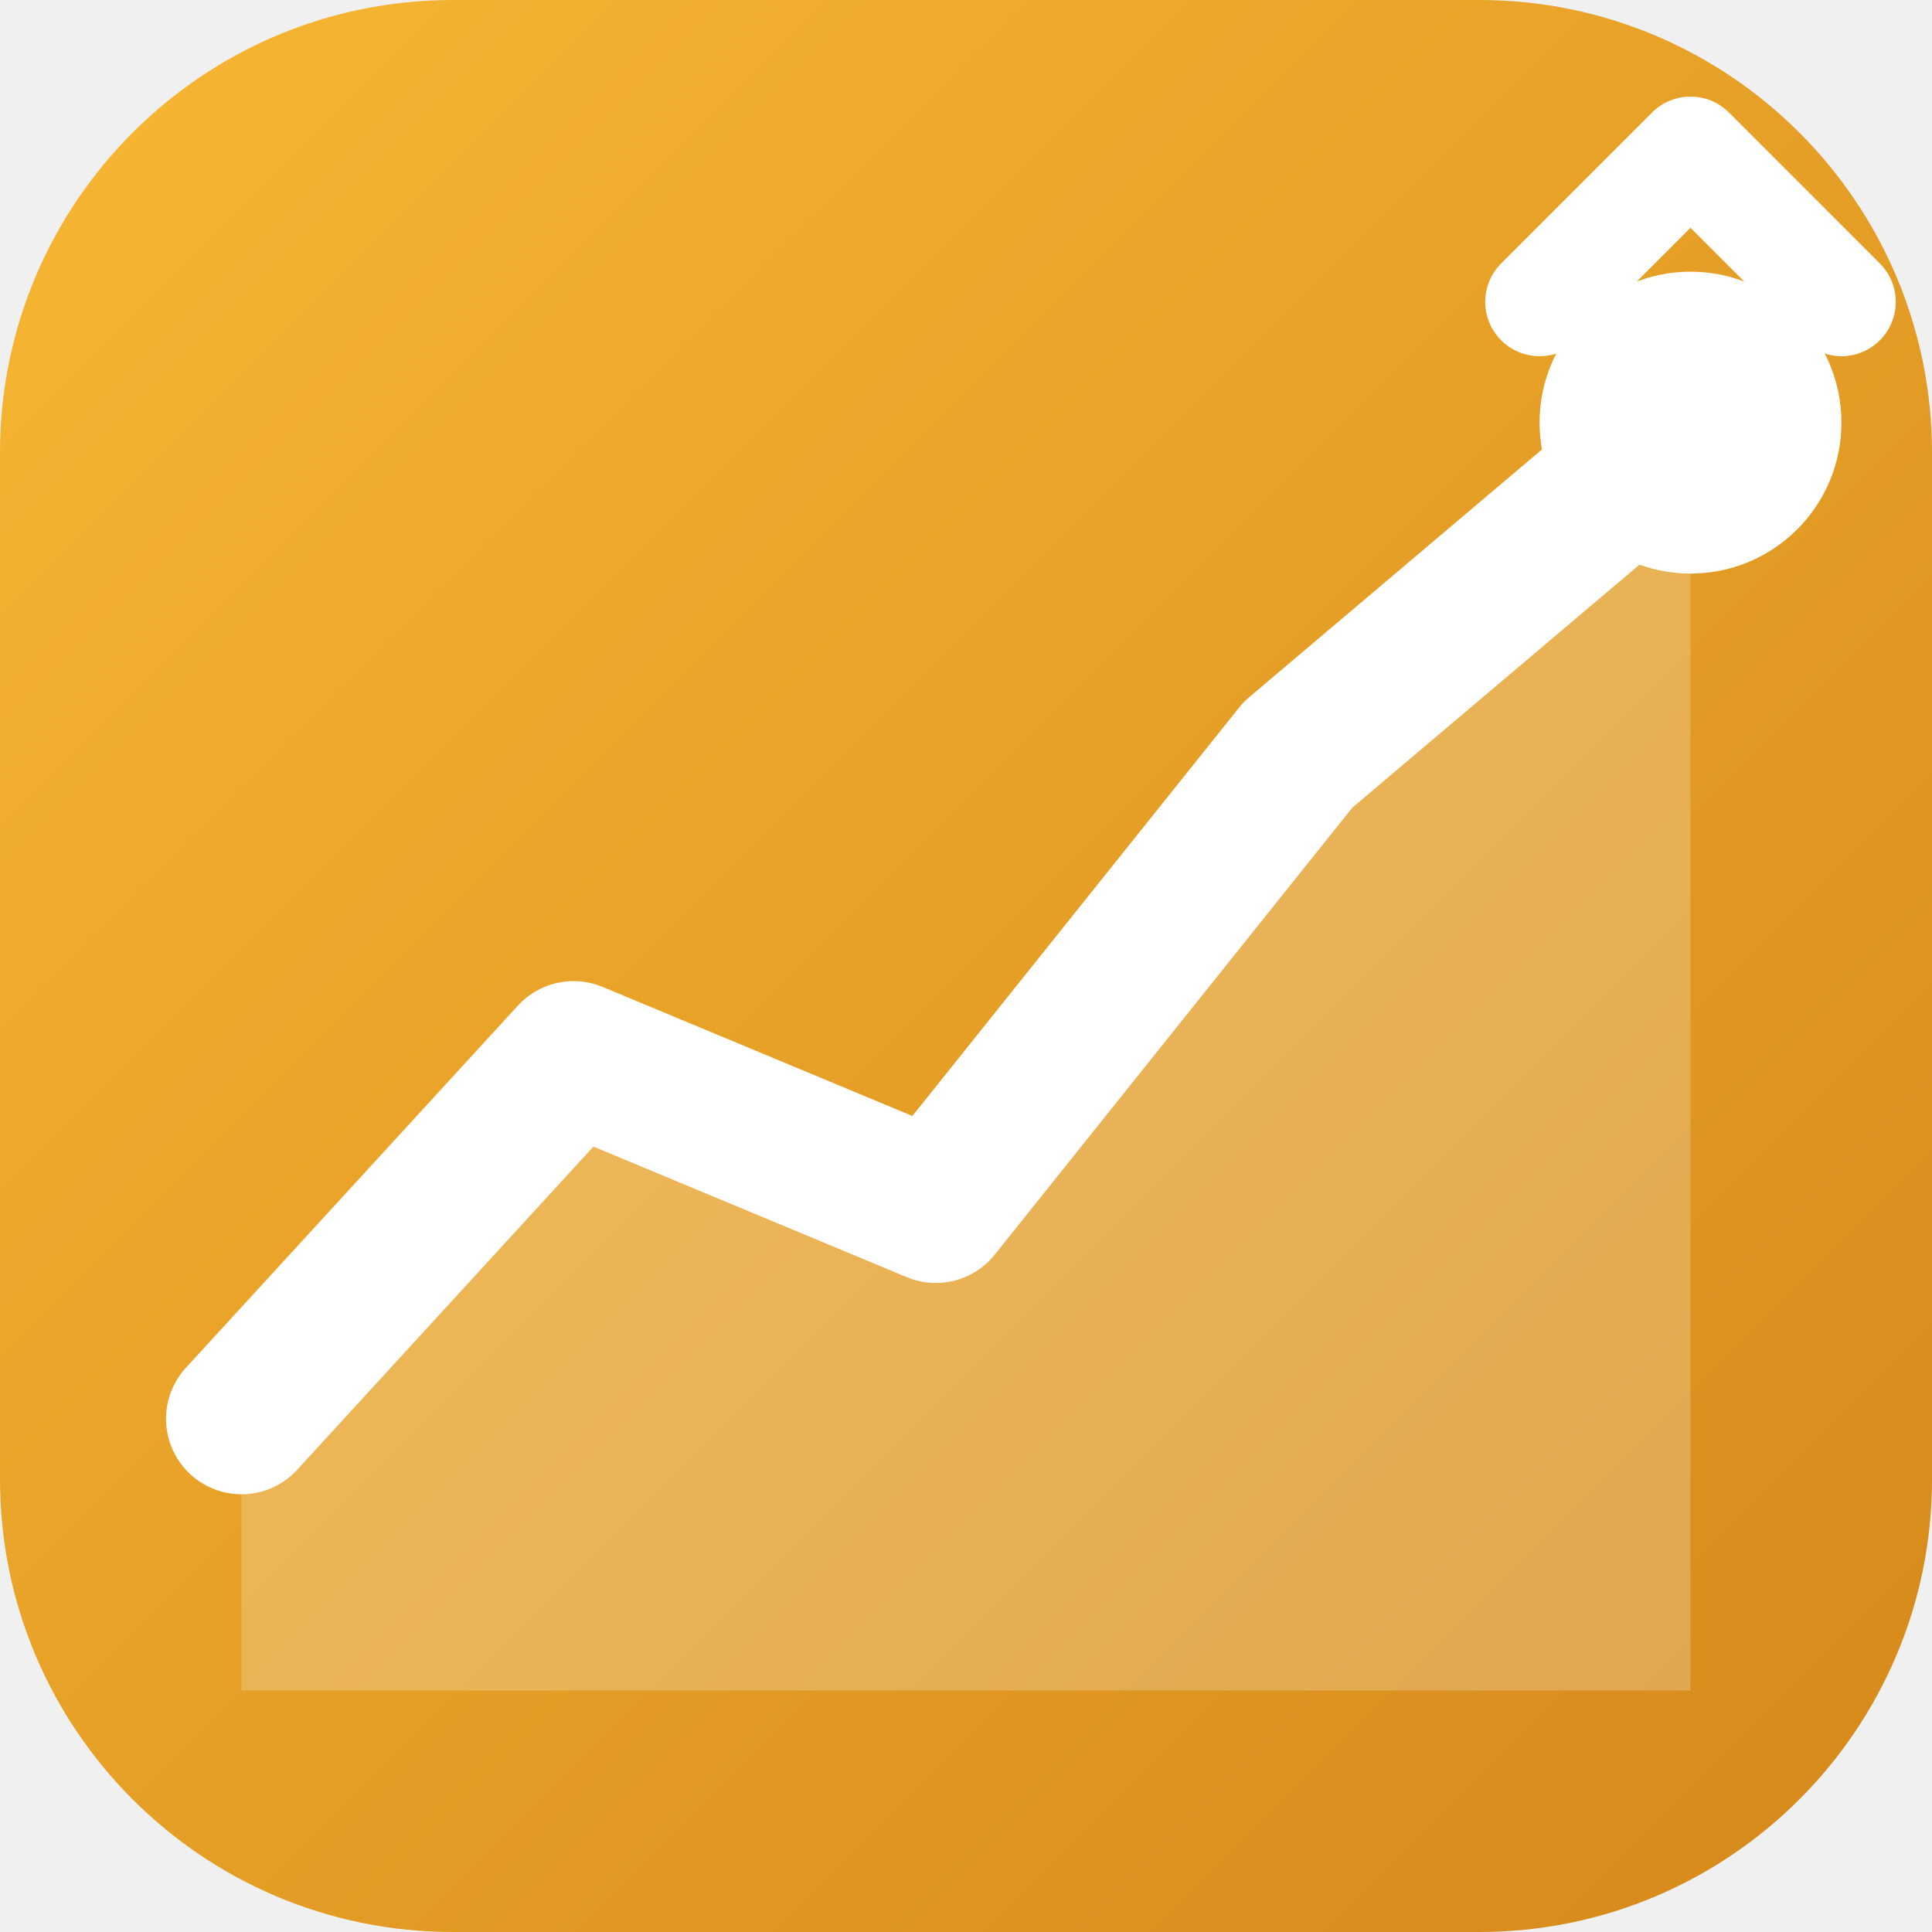
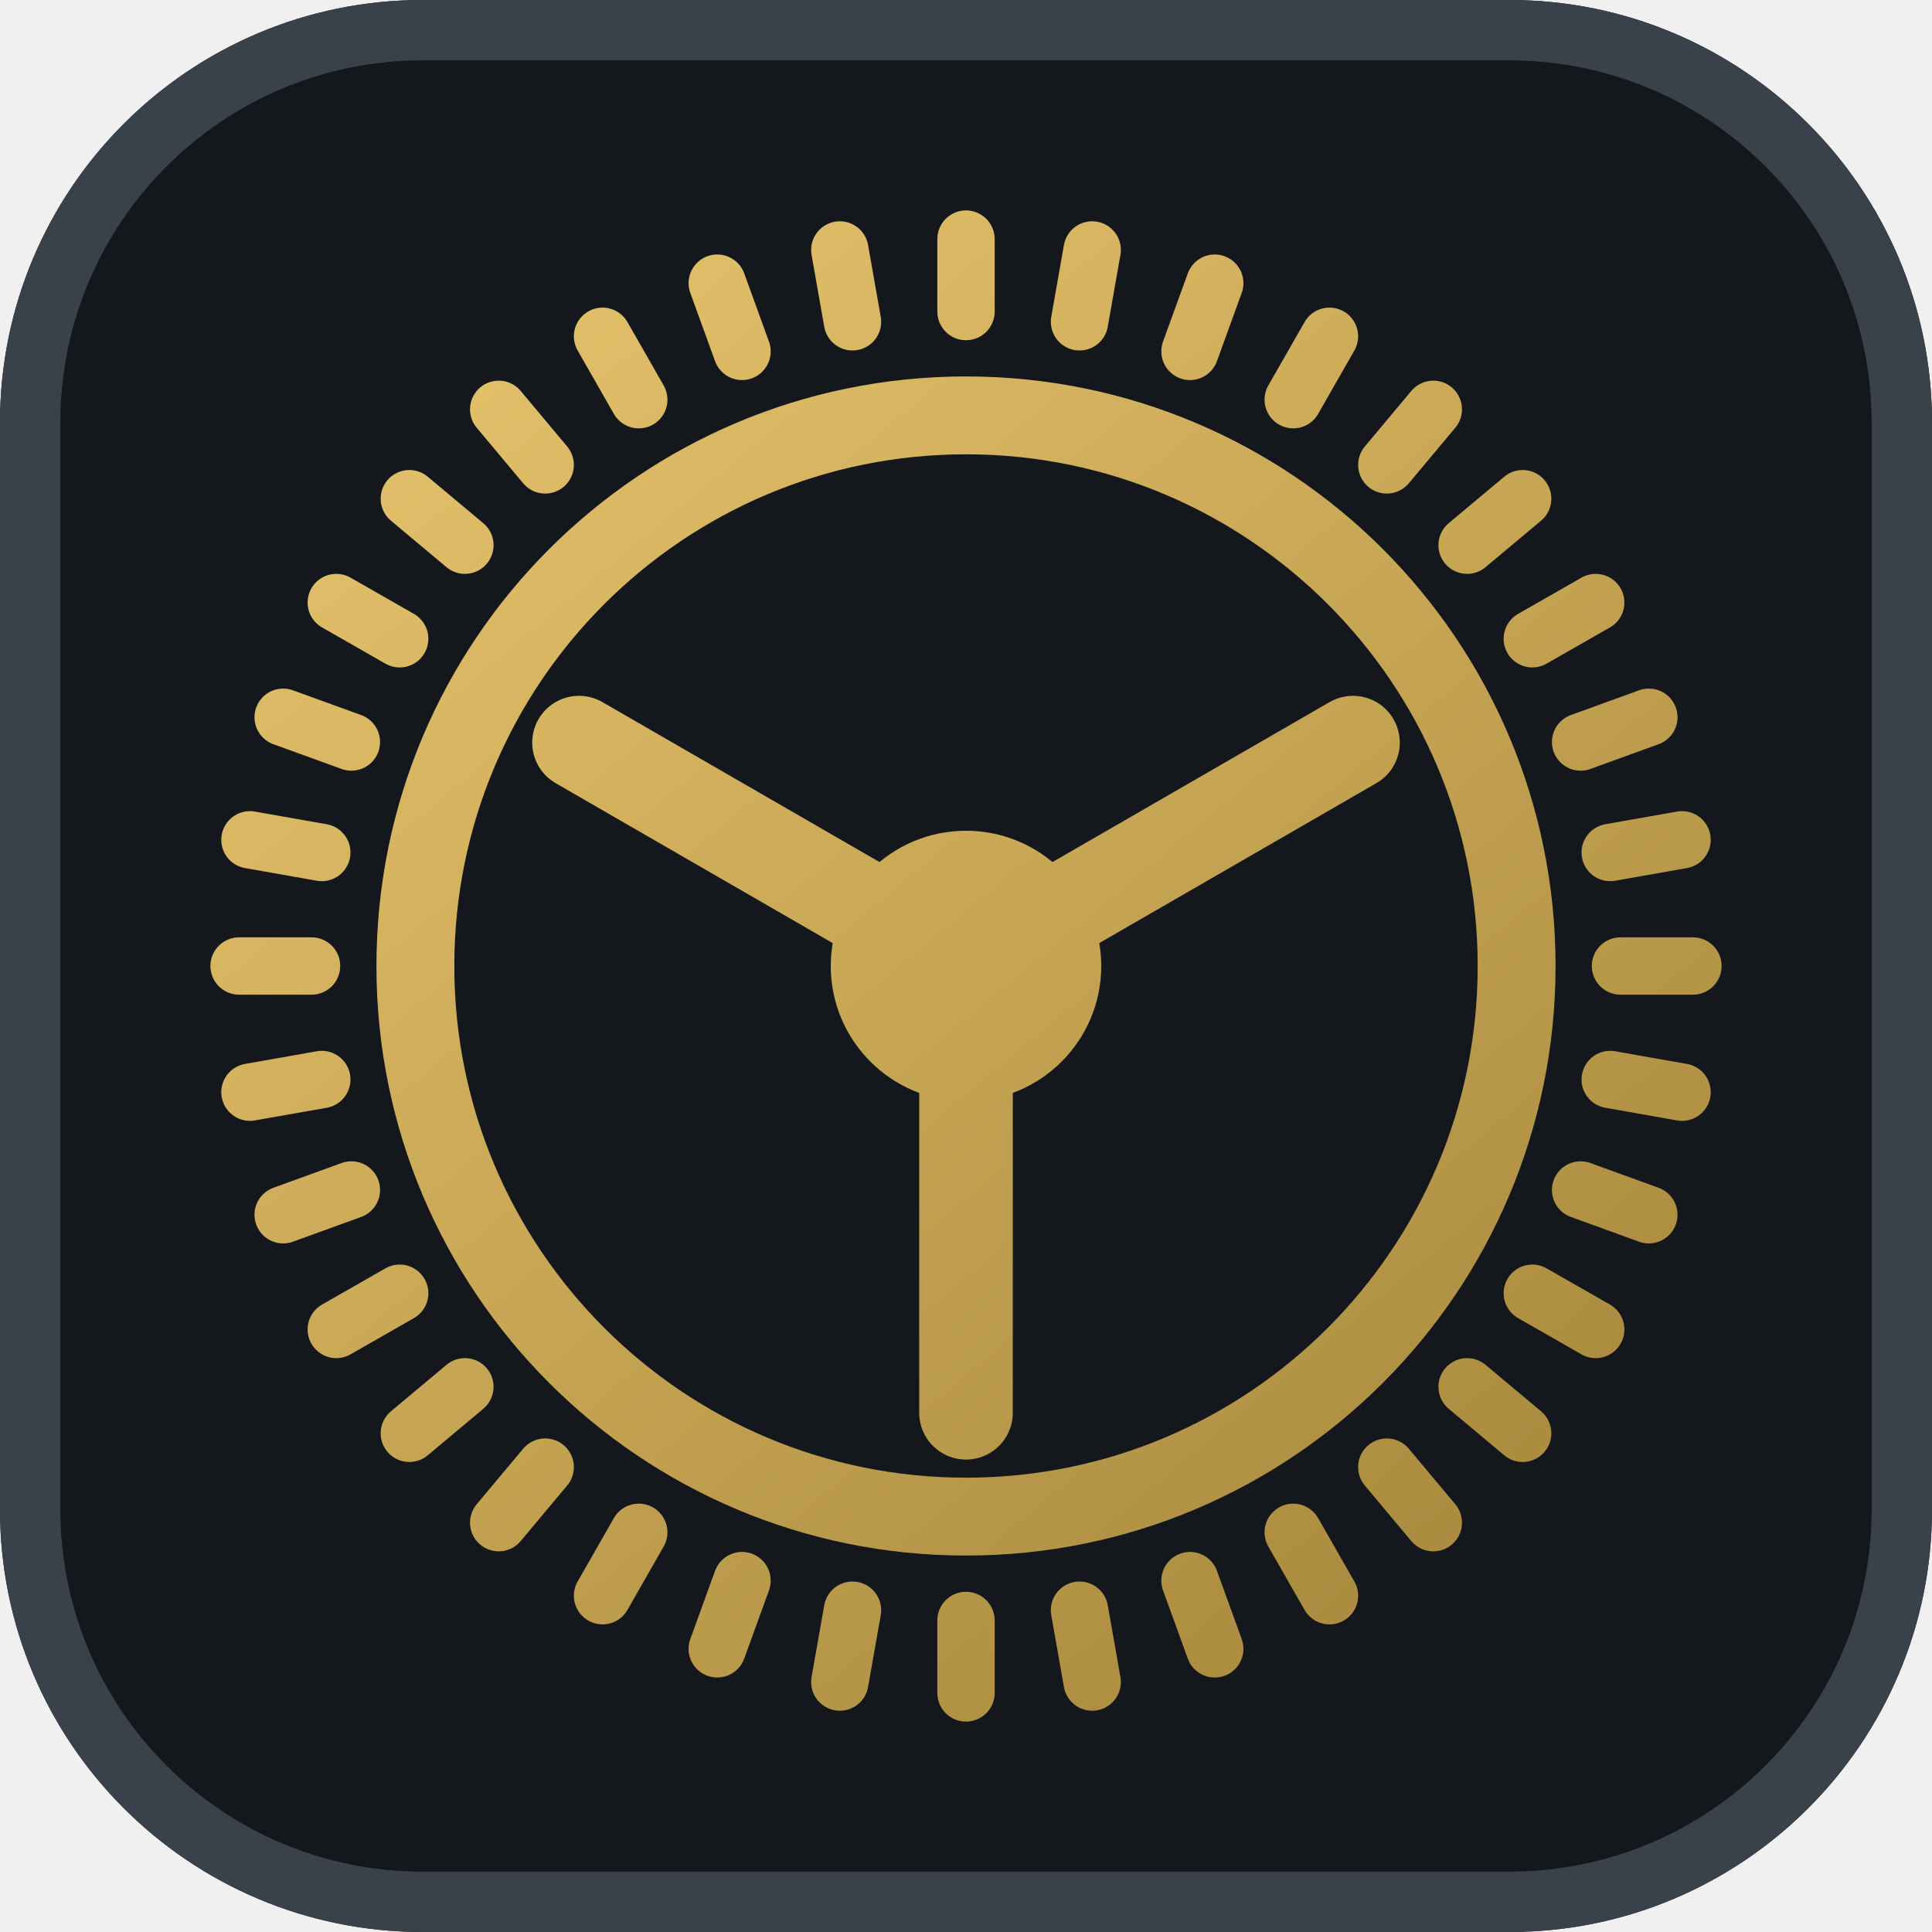
<svg xmlns="http://www.w3.org/2000/svg" width="32" height="32" viewBox="0 0 32 32" fill="none">
+   <rect width="32" height="32" rx="7" fill="#14171b" />
+   <rect x="0.5" y="0.5" width="31" height="31" rx="6.5" stroke="#39414b" stroke-width="1" fill="none" />
  <defs>
-     <linearGradient id="bg" x1="0" y1="0" x2="32" y2="32" gradientUnits="userSpaceOnUse">
-       <stop offset="0%" stop-color="#f7b733" />
-       <stop offset="100%" stop-color="#d4881a" />
+     <linearGradient id="brass" x1="7.40" y1="5.68" x2="24.60" y2="26.32" gradientUnits="userSpaceOnUse">
+       <stop offset="0%" stop-color="#e3c06a" />
+       <stop offset="100%" stop-color="#a98a3e" />
    </linearGradient>
-     <clipPath id="clip">
-       <rect width="32" height="32" rx="7.5" />
-     </clipPath>
  </defs>
-   <rect width="32" height="32" rx="7.5" fill="url(#bg)" />
-   <g clip-path="url(#clip)">
-     <path d="M4 23.5 L9.5 17.5 L15.5 20 L21.5 12.5 L28 7 L28 28 L4 28 Z" fill="white" fill-opacity="0.22" />
-     <polyline points="4,23.5 9.5,17.5 15.5,20 21.5,12.5 28,7" stroke="white" stroke-width="2.5" stroke-linecap="round" stroke-linejoin="round" />
-     <circle cx="28" cy="7" r="2.5" fill="white" />
-     <path d="M25.5 5 L28 2.5 L30.5 5" stroke="white" stroke-width="1.8" stroke-linecap="round" stroke-linejoin="round" />
-   </g>
+   <line x1="26.84" y1="16.00" x2="28.04" y2="16.00" stroke="url(#brass)" stroke-width="0.95" stroke-linecap="round" />
+   <line x1="26.67" y1="17.88" x2="27.86" y2="18.09" stroke="url(#brass)" stroke-width="0.95" stroke-linecap="round" />
+   <line x1="26.18" y1="19.71" x2="27.31" y2="20.12" stroke="url(#brass)" stroke-width="0.95" stroke-linecap="round" />
+   <line x1="25.38" y1="21.42" x2="26.43" y2="22.02" stroke="url(#brass)" stroke-width="0.95" stroke-linecap="round" />
+   <line x1="24.30" y1="22.97" x2="25.22" y2="23.74" stroke="url(#brass)" stroke-width="0.95" stroke-linecap="round" />
+   <line x1="22.97" y1="24.30" x2="23.74" y2="25.22" stroke="url(#brass)" stroke-width="0.95" stroke-linecap="round" />
+   <line x1="21.42" y1="25.38" x2="22.02" y2="26.43" stroke="url(#brass)" stroke-width="0.95" stroke-linecap="round" />
+   <line x1="19.71" y1="26.18" x2="20.12" y2="27.31" stroke="url(#brass)" stroke-width="0.95" stroke-linecap="round" />
+   <line x1="17.88" y1="26.67" x2="18.09" y2="27.86" stroke="url(#brass)" stroke-width="0.95" stroke-linecap="round" />
+   <line x1="16.00" y1="26.84" x2="16.00" y2="28.04" stroke="url(#brass)" stroke-width="0.95" stroke-linecap="round" />
+   <line x1="14.12" y1="26.67" x2="13.91" y2="27.86" stroke="url(#brass)" stroke-width="0.95" stroke-linecap="round" />
+   <line x1="12.29" y1="26.18" x2="11.88" y2="27.31" stroke="url(#brass)" stroke-width="0.95" stroke-linecap="round" />
+   <line x1="10.58" y1="25.38" x2="9.98" y2="26.43" stroke="url(#brass)" stroke-width="0.95" stroke-linecap="round" />
+   <line x1="9.03" y1="24.30" x2="8.26" y2="25.22" stroke="url(#brass)" stroke-width="0.95" stroke-linecap="round" />
+   <line x1="7.70" y1="22.97" x2="6.78" y2="23.74" stroke="url(#brass)" stroke-width="0.95" stroke-linecap="round" />
+   <line x1="6.62" y1="21.42" x2="5.57" y2="22.02" stroke="url(#brass)" stroke-width="0.95" stroke-linecap="round" />
+   <line x1="5.82" y1="19.71" x2="4.69" y2="20.12" stroke="url(#brass)" stroke-width="0.95" stroke-linecap="round" />
+   <line x1="5.33" y1="17.88" x2="4.14" y2="18.09" stroke="url(#brass)" stroke-width="0.95" stroke-linecap="round" />
+   <line x1="5.16" y1="16.00" x2="3.96" y2="16.00" stroke="url(#brass)" stroke-width="0.95" stroke-linecap="round" />
+   <line x1="5.33" y1="14.12" x2="4.14" y2="13.91" stroke="url(#brass)" stroke-width="0.95" stroke-linecap="round" />
+   <line x1="5.82" y1="12.29" x2="4.69" y2="11.88" stroke="url(#brass)" stroke-width="0.95" stroke-linecap="round" />
+   <line x1="6.62" y1="10.58" x2="5.57" y2="9.98" stroke="url(#brass)" stroke-width="0.95" stroke-linecap="round" />
+   <line x1="7.70" y1="9.03" x2="6.78" y2="8.26" stroke="url(#brass)" stroke-width="0.95" stroke-linecap="round" />
+   <line x1="9.03" y1="7.70" x2="8.26" y2="6.78" stroke="url(#brass)" stroke-width="0.95" stroke-linecap="round" />
+   <line x1="10.58" y1="6.62" x2="9.98" y2="5.57" stroke="url(#brass)" stroke-width="0.95" stroke-linecap="round" />
+   <line x1="12.29" y1="5.82" x2="11.88" y2="4.69" stroke="url(#brass)" stroke-width="0.95" stroke-linecap="round" />
+   <line x1="14.12" y1="5.33" x2="13.91" y2="4.14" stroke="url(#brass)" stroke-width="0.95" stroke-linecap="round" />
+   <line x1="16.00" y1="5.16" x2="16.00" y2="3.96" stroke="url(#brass)" stroke-width="0.95" stroke-linecap="round" />
+   <line x1="17.88" y1="5.33" x2="18.09" y2="4.14" stroke="url(#brass)" stroke-width="0.95" stroke-linecap="round" />
+   <line x1="19.71" y1="5.82" x2="20.12" y2="4.69" stroke="url(#brass)" stroke-width="0.95" stroke-linecap="round" />
+   <line x1="21.42" y1="6.62" x2="22.02" y2="5.57" stroke="url(#brass)" stroke-width="0.95" stroke-linecap="round" />
+   <line x1="22.97" y1="7.70" x2="23.74" y2="6.78" stroke="url(#brass)" stroke-width="0.95" stroke-linecap="round" />
+   <line x1="24.30" y1="9.03" x2="25.22" y2="8.26" stroke="url(#brass)" stroke-width="0.95" stroke-linecap="round" />
+   <line x1="25.38" y1="10.58" x2="26.43" y2="9.98" stroke="url(#brass)" stroke-width="0.95" stroke-linecap="round" />
+   <line x1="26.18" y1="12.29" x2="27.31" y2="11.88" stroke="url(#brass)" stroke-width="0.95" stroke-linecap="round" />
+   <line x1="26.67" y1="14.12" x2="27.86" y2="13.91" stroke="url(#brass)" stroke-width="0.95" stroke-linecap="round" />
+   <circle cx="16.00" cy="16.00" r="9.12" stroke="url(#brass)" stroke-width="1.29" fill="none" />
+   <line x1="16.00" y1="16.00" x2="16.00" y2="23.40" stroke="url(#brass)" stroke-width="1.55" stroke-linecap="round" />
+   <line x1="16.00" y1="16.00" x2="9.59" y2="12.30" stroke="url(#brass)" stroke-width="1.55" stroke-linecap="round" />
+   <line x1="16.00" y1="16.00" x2="22.41" y2="12.30" stroke="url(#brass)" stroke-width="1.55" stroke-linecap="round" />
+   <circle cx="16.00" cy="16.00" r="2.24" fill="url(#brass)" />
</svg>
